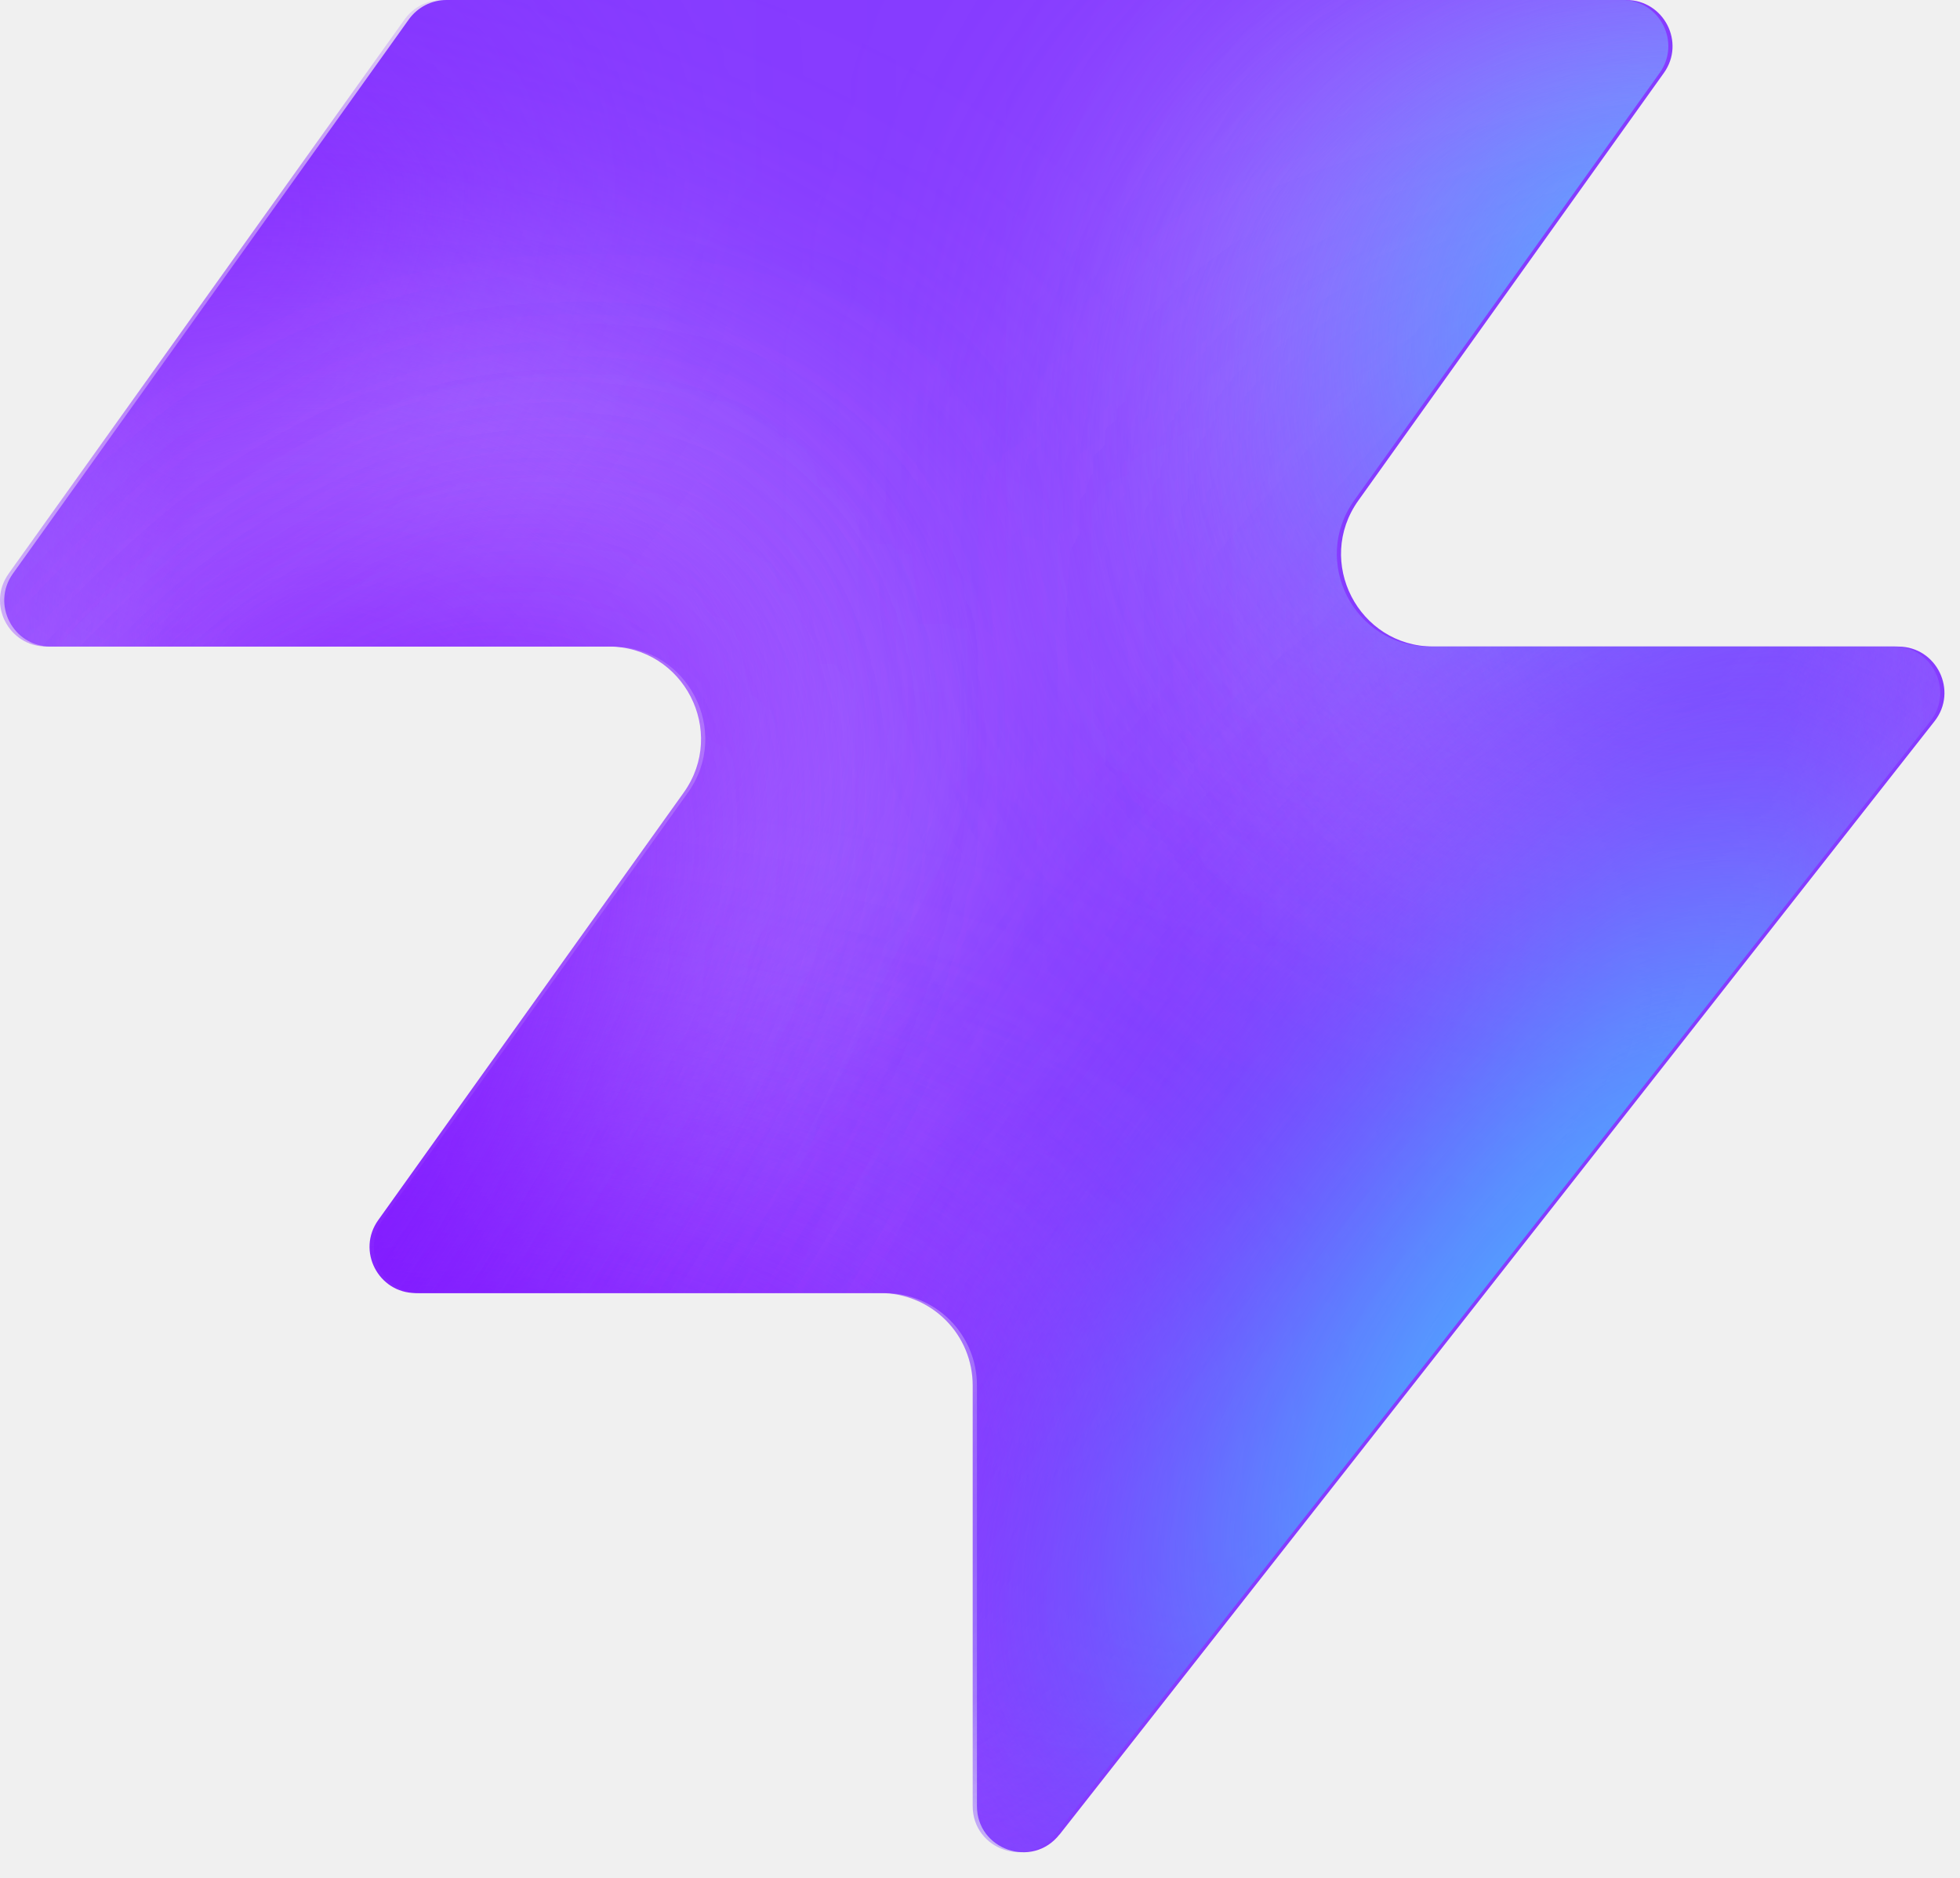
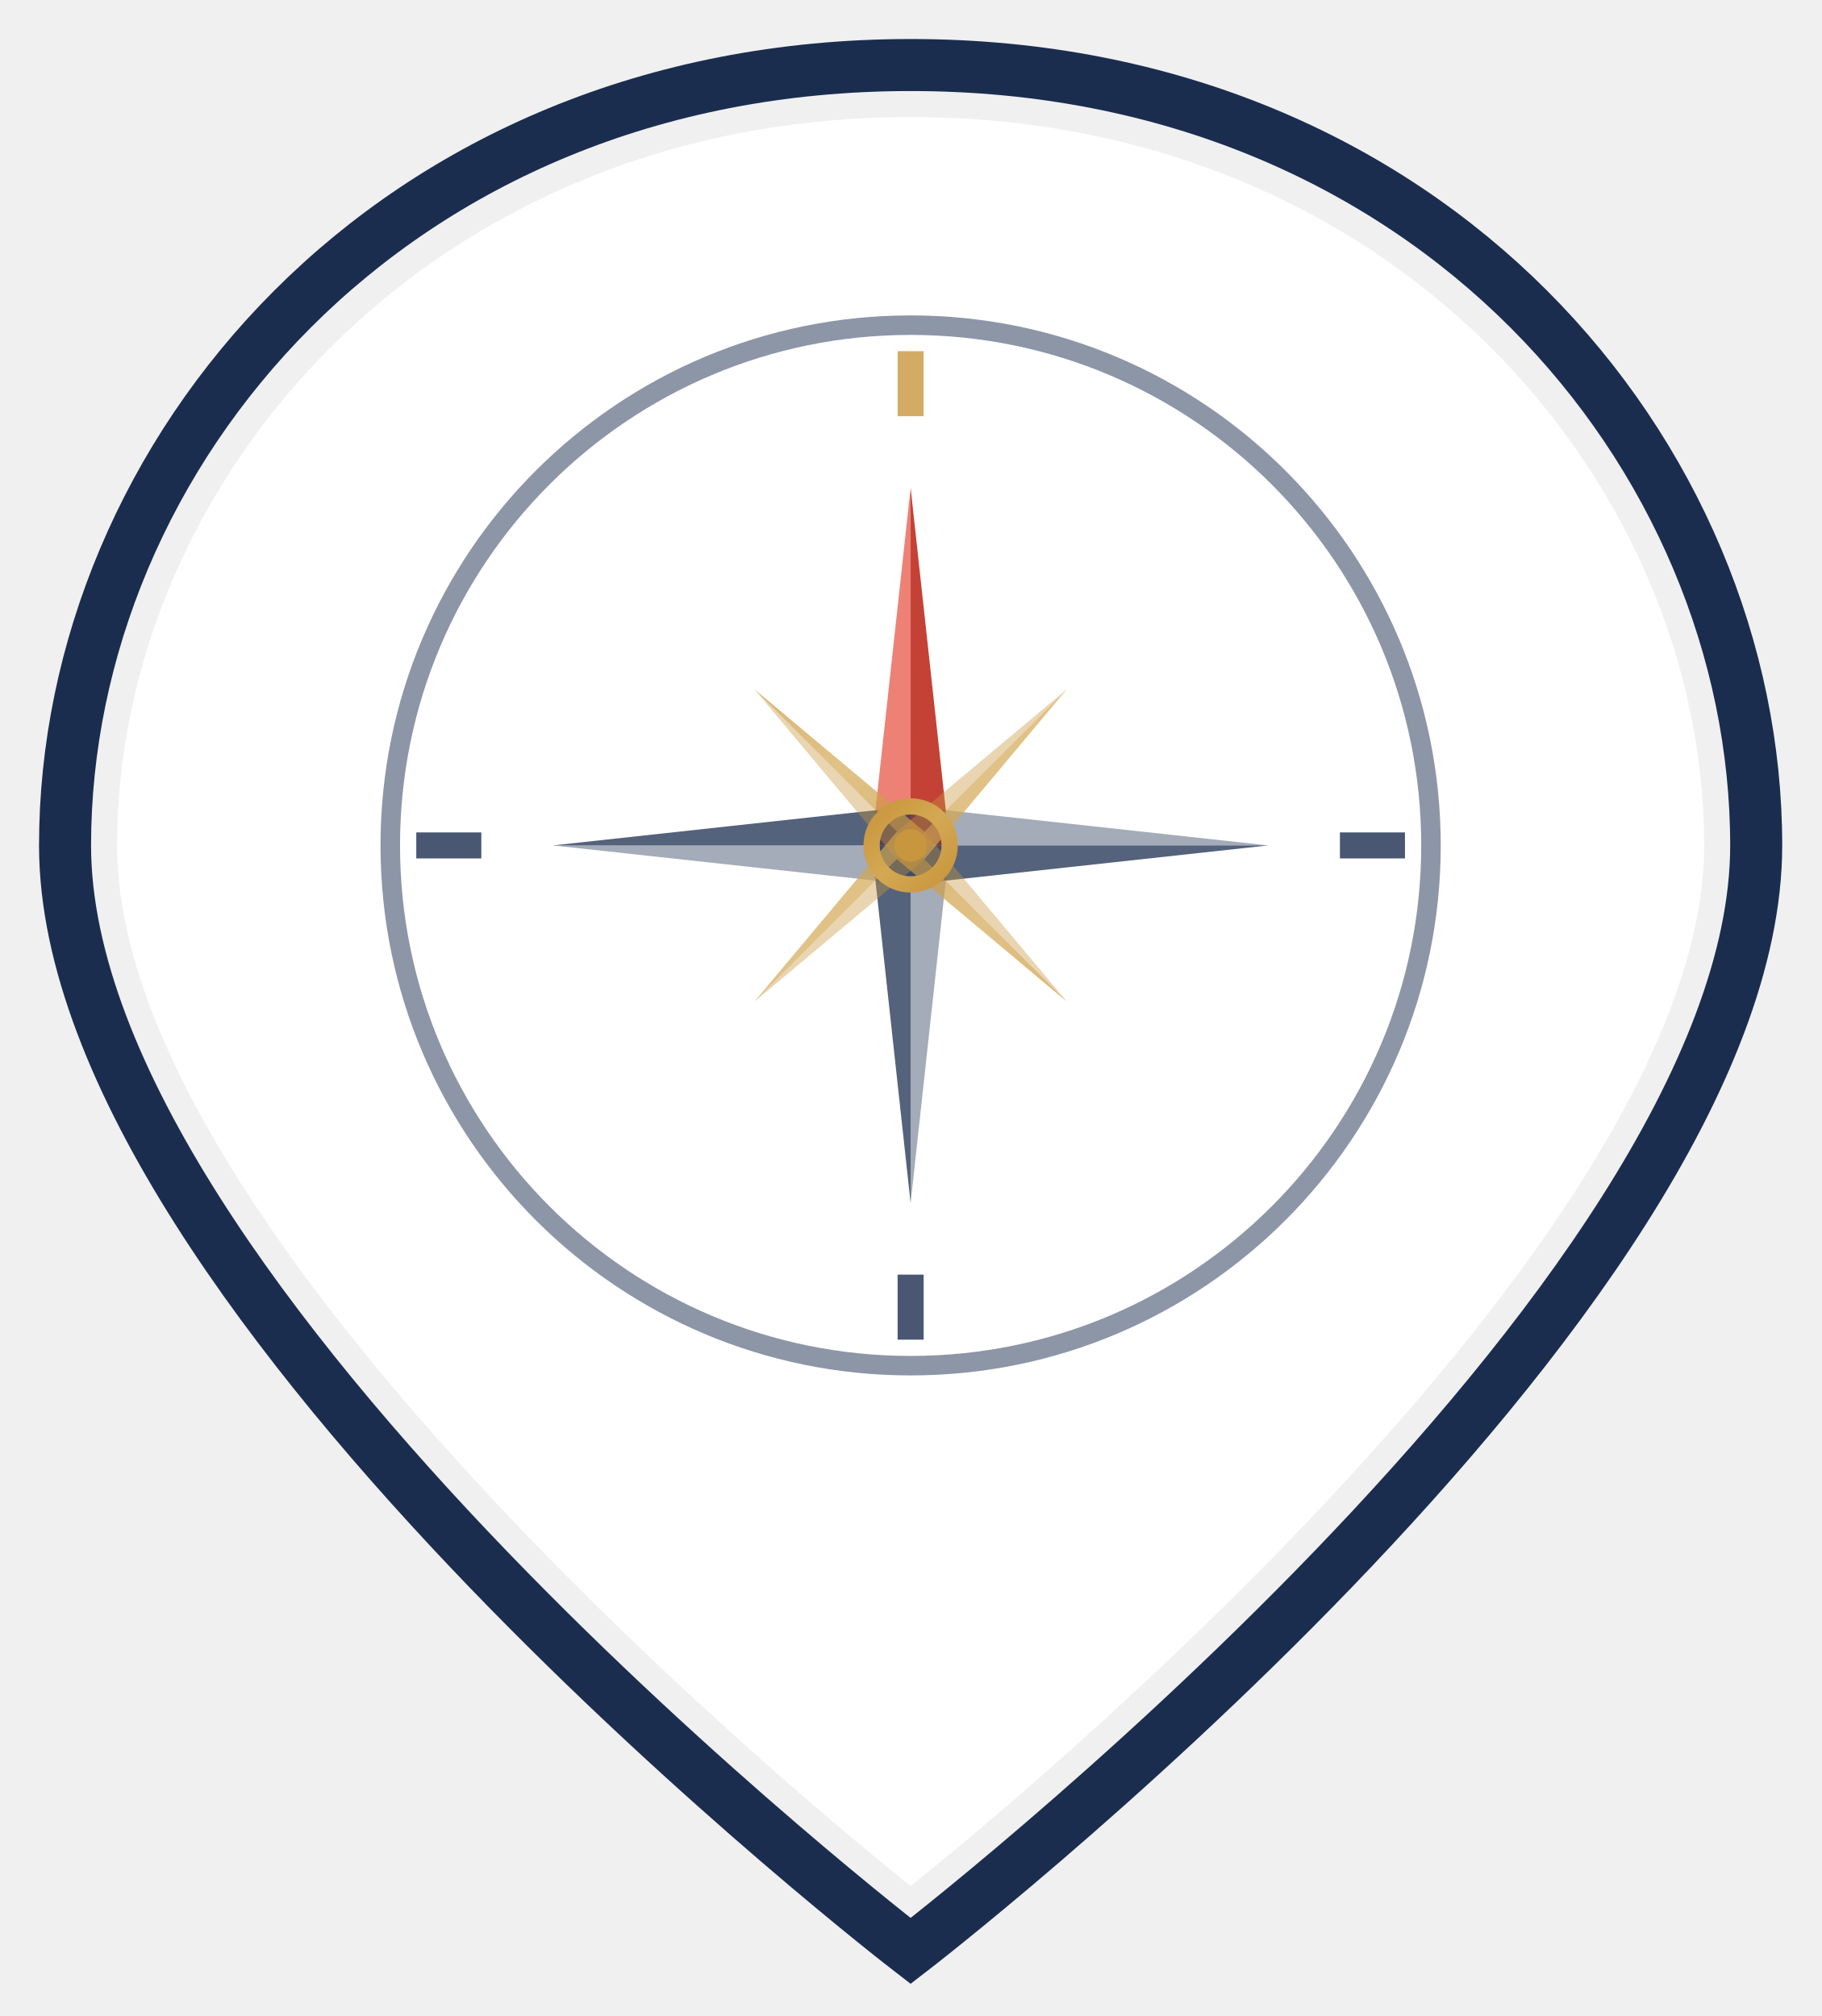
- <svg xmlns="http://www.w3.org/2000/svg" width="48" height="46" fill="none" viewBox="0 0 48 46">
-   <path fill="#863bff" d="M25.946 44.938c-.664.845-2.021.375-2.021-.698V33.937a2.26 2.26 0 0 0-2.262-2.262H10.287c-.92 0-1.456-1.04-.92-1.788l7.48-10.471c1.07-1.497 0-3.578-1.842-3.578H1.237c-.92 0-1.456-1.04-.92-1.788L10.013.474c.214-.297.556-.474.92-.474h28.894c.92 0 1.456 1.04.92 1.788l-7.48 10.471c-1.07 1.498 0 3.579 1.842 3.579h11.377c.943 0 1.473 1.088.89 1.83L25.947 44.94z" style="fill:#863bff;fill:color(display-p3 .525 .23 1);fill-opacity:1" />
-   <mask id="a" width="48" height="46" x="0" y="0" maskUnits="userSpaceOnUse" style="mask-type:alpha">
-     <path fill="#000" d="M25.842 44.938c-.664.844-2.021.375-2.021-.698V33.937a2.26 2.26 0 0 0-2.262-2.262H10.183c-.92 0-1.456-1.04-.92-1.788l7.48-10.471c1.07-1.498 0-3.579-1.842-3.579H1.133c-.92 0-1.456-1.04-.92-1.787L9.91.473c.214-.297.556-.474.92-.474h28.894c.92 0 1.456 1.04.92 1.788l-7.48 10.471c-1.07 1.498 0 3.578 1.842 3.578h11.377c.943 0 1.473 1.088.89 1.832L25.843 44.94z" style="fill:#000;fill-opacity:1" />
-   </mask>
-   <g mask="url(#a)">
-     <g filter="url(#b)">
-       <ellipse cx="5.508" cy="14.704" fill="#ede6ff" rx="5.508" ry="14.704" style="fill:#ede6ff;fill:color(display-p3 .927 .903 1);fill-opacity:1" transform="matrix(.00324 1 1 -.00324 -4.47 31.516)" />
+ <svg xmlns="http://www.w3.org/2000/svg" viewBox="10 40 280 310">
+   <defs>
+     <linearGradient id="compassSbGold__R_0_" x1="0%" y1="0%" x2="100%" y2="100%">
+       <stop offset="0%" stop-color="#C8963E" />
+       <stop offset="50%" stop-color="#D4A853" />
+       <stop offset="100%" stop-color="#C8963E" />
+     </linearGradient>
+   </defs>
+   <path d="M150,50 C230,50 280,110 280,170 C280,240 150,340 150,340 C150,340 20,240 20,170 C20,110 70,50 150,50Z" fill="none" stroke="#1B2D4F" stroke-width="8" />
+   <path d="M150,58 C224,58 272,114 272,170 C272,234 150,330 150,330 C150,330 28,234 28,170 C28,114 76,58 150,58Z" fill="#ffffff" />
+   <g transform="translate(150,170)">
+     <circle cx="0" cy="0" r="80" fill="none" stroke="#1B2D4F" stroke-width="3" opacity="0.5" />
+     <line x1="0" y1="-66" x2="0" y2="-76" stroke="#C8963E" stroke-width="4" opacity="0.8" />
+     <line x1="66" y1="-4.0413344371862654e-15" x2="76" y2="-4.653657836759942e-15" stroke="#1B2D4F" stroke-width="4" opacity="0.8" />
+     <line x1="8.082668874372531e-15" y1="66" x2="9.307315673519884e-15" y2="76" stroke="#1B2D4F" stroke-width="4" opacity="0.8" />
+     <line x1="-66" y1="1.2124003311558795e-14" x2="-76" y2="1.3960973510279826e-14" stroke="#1B2D4F" stroke-width="4" opacity="0.8" />
+     <g>
+       <polygon points="0,-55 0,0 6,-3.6739403974420594e-16" fill="#C0392B" opacity="0.95" />
+       <polygon points="0,-55 0,0 -6,-3.6739403974420594e-16" fill="#E74C3C" opacity="0.7" />
    </g>
-     <g filter="url(#c)">
-       <ellipse cx="10.399" cy="29.851" fill="#ede6ff" rx="10.399" ry="29.851" style="fill:#ede6ff;fill:color(display-p3 .927 .903 1);fill-opacity:1" transform="matrix(.00324 1 1 -.00324 -39.328 7.883)" />
+     <g>
+       <polygon points="55,-3.3677786976552213e-15 0,0 7.347880794884119e-16,6" fill="#1B2D4F" opacity="0.75" />
+       <polygon points="55,-3.3677786976552213e-15 0,0 0,-6" fill="#1B2D4F" opacity="0.4" />
    </g>
-     <g filter="url(#d)">
-       <ellipse cx="5.508" cy="30.487" fill="#7e14ff" rx="5.508" ry="30.487" style="fill:#7e14ff;fill:color(display-p3 .492 .077 1);fill-opacity:1" transform="rotate(89.814 -25.913 -14.639)scale(1 -1)" />
+     <g>
+       <polygon points="6.735557395310443e-15,55 0,0 -6,1.102182119232618e-15" fill="#1B2D4F" opacity="0.75" />
+       <polygon points="6.735557395310443e-15,55 0,0 6,-3.6739403974420594e-16" fill="#1B2D4F" opacity="0.4" />
    </g>
-     <g filter="url(#e)">
-       <ellipse cx="5.508" cy="30.599" fill="#7e14ff" rx="5.508" ry="30.599" style="fill:#7e14ff;fill:color(display-p3 .492 .077 1);fill-opacity:1" transform="rotate(89.814 -32.644 -3.334)scale(1 -1)" />
+     <g>
+       <polygon points="-55,1.0103336092965664e-14 0,0 -1.4695761589768238e-15,-6" fill="#1B2D4F" opacity="0.75" />
+       <polygon points="-55,1.0103336092965664e-14 0,0 7.347880794884119e-16,6" fill="#1B2D4F" opacity="0.4" />
    </g>
-     <g filter="url(#f)">
-       <ellipse cx="5.508" cy="30.599" fill="#7e14ff" rx="5.508" ry="30.599" style="fill:#7e14ff;fill:color(display-p3 .492 .077 1);fill-opacity:1" transform="matrix(.00324 1 1 -.00324 -34.34 30.47)" />
+     <g>
+       <polygon points="24.042,-24.042 0,0 2.121,2.121" fill="url(#compassSbGold__R_0_)" opacity="0.7" />
+       <polygon points="24.042,-24.042 0,0 -2.121,-2.121" fill="#C8963E" opacity="0.4" />
    </g>
-     <g filter="url(#g)">
-       <ellipse cx="14.072" cy="22.078" fill="#ede6ff" rx="14.072" ry="22.078" style="fill:#ede6ff;fill:color(display-p3 .927 .903 1);fill-opacity:1" transform="rotate(93.35 24.506 48.493)scale(-1 1)" />
+     <g>
+       <polygon points="24.042,24.042 0,0 -2.121,2.121" fill="url(#compassSbGold__R_0_)" opacity="0.7" />
+       <polygon points="24.042,24.042 0,0 2.121,-2.121" fill="#C8963E" opacity="0.4" />
    </g>
-     <g filter="url(#h)">
-       <ellipse cx="3.47" cy="21.501" fill="#7e14ff" rx="3.47" ry="21.501" style="fill:#7e14ff;fill:color(display-p3 .492 .077 1);fill-opacity:1" transform="rotate(89.009 28.708 47.59)scale(-1 1)" />
+     <g>
+       <polygon points="-24.042,24.042 0,0 -2.121,-2.121" fill="url(#compassSbGold__R_0_)" opacity="0.7" />
+       <polygon points="-24.042,24.042 0,0 2.121,2.121" fill="#C8963E" opacity="0.4" />
    </g>
-     <g filter="url(#i)">
-       <ellipse cx="3.47" cy="21.501" fill="#7e14ff" rx="3.47" ry="21.501" style="fill:#7e14ff;fill:color(display-p3 .492 .077 1);fill-opacity:1" transform="rotate(89.009 28.708 47.59)scale(-1 1)" />
+     <g>
+       <polygon points="-24.042,-24.042 0,0 2.121,-2.121" fill="url(#compassSbGold__R_0_)" opacity="0.7" />
+       <polygon points="-24.042,-24.042 0,0 -2.121,2.121" fill="#C8963E" opacity="0.4" />
    </g>
-     <g filter="url(#j)">
-       <ellipse cx=".387" cy="8.972" fill="#7e14ff" rx="4.407" ry="29.108" style="fill:#7e14ff;fill:color(display-p3 .492 .077 1);fill-opacity:1" transform="rotate(39.51 .387 8.972)" />
-     </g>
-     <g filter="url(#k)">
-       <ellipse cx="47.523" cy="-6.092" fill="#7e14ff" rx="4.407" ry="29.108" style="fill:#7e14ff;fill:color(display-p3 .492 .077 1);fill-opacity:1" transform="rotate(37.892 47.523 -6.092)" />
-     </g>
-     <g filter="url(#l)">
-       <ellipse cx="41.412" cy="6.333" fill="#47bfff" rx="5.971" ry="9.665" style="fill:#47bfff;fill:color(display-p3 .28 .748 1);fill-opacity:1" transform="rotate(37.892 41.412 6.333)" />
-     </g>
-     <g filter="url(#m)">
-       <ellipse cx="-1.879" cy="38.332" fill="#7e14ff" rx="4.407" ry="29.108" style="fill:#7e14ff;fill:color(display-p3 .492 .077 1);fill-opacity:1" transform="rotate(37.892 -1.88 38.332)" />
-     </g>
-     <g filter="url(#n)">
-       <ellipse cx="-1.879" cy="38.332" fill="#7e14ff" rx="4.407" ry="29.108" style="fill:#7e14ff;fill:color(display-p3 .492 .077 1);fill-opacity:1" transform="rotate(37.892 -1.88 38.332)" />
-     </g>
-     <g filter="url(#o)">
-       <ellipse cx="35.651" cy="29.907" fill="#7e14ff" rx="4.407" ry="29.108" style="fill:#7e14ff;fill:color(display-p3 .492 .077 1);fill-opacity:1" transform="rotate(37.892 35.651 29.907)" />
-     </g>
-     <g filter="url(#p)">
-       <ellipse cx="38.418" cy="32.4" fill="#47bfff" rx="5.971" ry="15.297" style="fill:#47bfff;fill:color(display-p3 .28 .748 1);fill-opacity:1" transform="rotate(37.892 38.418 32.4)" />
-     </g>
+     <circle cx="0" cy="0" r="6" fill="none" stroke="url(#compassSbGold__R_0_)" stroke-width="2.5" />
+     <circle cx="0" cy="0" r="2.5" fill="#C8963E" />
  </g>
-   <defs>
-     <filter id="b" width="60.045" height="41.654" x="-19.77" y="16.149" color-interpolation-filters="sRGB" filterUnits="userSpaceOnUse">
-       <feFlood flood-opacity="0" result="BackgroundImageFix" />
-       <feBlend in="SourceGraphic" in2="BackgroundImageFix" result="shape" />
-       <feGaussianBlur result="effect1_foregroundBlur_2002_17158" stdDeviation="7.659" />
-     </filter>
-     <filter id="c" width="90.34" height="51.437" x="-54.613" y="-7.533" color-interpolation-filters="sRGB" filterUnits="userSpaceOnUse">
-       <feFlood flood-opacity="0" result="BackgroundImageFix" />
-       <feBlend in="SourceGraphic" in2="BackgroundImageFix" result="shape" />
-       <feGaussianBlur result="effect1_foregroundBlur_2002_17158" stdDeviation="7.659" />
-     </filter>
-     <filter id="d" width="79.355" height="29.4" x="-49.64" y="2.03" color-interpolation-filters="sRGB" filterUnits="userSpaceOnUse">
-       <feFlood flood-opacity="0" result="BackgroundImageFix" />
-       <feBlend in="SourceGraphic" in2="BackgroundImageFix" result="shape" />
-       <feGaussianBlur result="effect1_foregroundBlur_2002_17158" stdDeviation="4.596" />
-     </filter>
-     <filter id="e" width="79.579" height="29.4" x="-45.045" y="20.029" color-interpolation-filters="sRGB" filterUnits="userSpaceOnUse">
-       <feFlood flood-opacity="0" result="BackgroundImageFix" />
-       <feBlend in="SourceGraphic" in2="BackgroundImageFix" result="shape" />
-       <feGaussianBlur result="effect1_foregroundBlur_2002_17158" stdDeviation="4.596" />
-     </filter>
-     <filter id="f" width="79.579" height="29.4" x="-43.513" y="21.178" color-interpolation-filters="sRGB" filterUnits="userSpaceOnUse">
-       <feFlood flood-opacity="0" result="BackgroundImageFix" />
-       <feBlend in="SourceGraphic" in2="BackgroundImageFix" result="shape" />
-       <feGaussianBlur result="effect1_foregroundBlur_2002_17158" stdDeviation="4.596" />
-     </filter>
-     <filter id="g" width="74.749" height="58.852" x="15.756" y="-17.901" color-interpolation-filters="sRGB" filterUnits="userSpaceOnUse">
-       <feFlood flood-opacity="0" result="BackgroundImageFix" />
-       <feBlend in="SourceGraphic" in2="BackgroundImageFix" result="shape" />
-       <feGaussianBlur result="effect1_foregroundBlur_2002_17158" stdDeviation="7.659" />
-     </filter>
-     <filter id="h" width="61.377" height="25.362" x="23.548" y="2.284" color-interpolation-filters="sRGB" filterUnits="userSpaceOnUse">
-       <feFlood flood-opacity="0" result="BackgroundImageFix" />
-       <feBlend in="SourceGraphic" in2="BackgroundImageFix" result="shape" />
-       <feGaussianBlur result="effect1_foregroundBlur_2002_17158" stdDeviation="4.596" />
-     </filter>
-     <filter id="i" width="61.377" height="25.362" x="23.548" y="2.284" color-interpolation-filters="sRGB" filterUnits="userSpaceOnUse">
-       <feFlood flood-opacity="0" result="BackgroundImageFix" />
-       <feBlend in="SourceGraphic" in2="BackgroundImageFix" result="shape" />
-       <feGaussianBlur result="effect1_foregroundBlur_2002_17158" stdDeviation="4.596" />
-     </filter>
-     <filter id="j" width="56.045" height="63.649" x="-27.636" y="-22.853" color-interpolation-filters="sRGB" filterUnits="userSpaceOnUse">
-       <feFlood flood-opacity="0" result="BackgroundImageFix" />
-       <feBlend in="SourceGraphic" in2="BackgroundImageFix" result="shape" />
-       <feGaussianBlur result="effect1_foregroundBlur_2002_17158" stdDeviation="4.596" />
-     </filter>
-     <filter id="k" width="54.814" height="64.646" x="20.116" y="-38.415" color-interpolation-filters="sRGB" filterUnits="userSpaceOnUse">
-       <feFlood flood-opacity="0" result="BackgroundImageFix" />
-       <feBlend in="SourceGraphic" in2="BackgroundImageFix" result="shape" />
-       <feGaussianBlur result="effect1_foregroundBlur_2002_17158" stdDeviation="4.596" />
-     </filter>
-     <filter id="l" width="33.541" height="35.313" x="24.641" y="-11.323" color-interpolation-filters="sRGB" filterUnits="userSpaceOnUse">
-       <feFlood flood-opacity="0" result="BackgroundImageFix" />
-       <feBlend in="SourceGraphic" in2="BackgroundImageFix" result="shape" />
-       <feGaussianBlur result="effect1_foregroundBlur_2002_17158" stdDeviation="4.596" />
-     </filter>
-     <filter id="m" width="54.814" height="64.646" x="-29.286" y="6.009" color-interpolation-filters="sRGB" filterUnits="userSpaceOnUse">
-       <feFlood flood-opacity="0" result="BackgroundImageFix" />
-       <feBlend in="SourceGraphic" in2="BackgroundImageFix" result="shape" />
-       <feGaussianBlur result="effect1_foregroundBlur_2002_17158" stdDeviation="4.596" />
-     </filter>
-     <filter id="n" width="54.814" height="64.646" x="-29.286" y="6.009" color-interpolation-filters="sRGB" filterUnits="userSpaceOnUse">
-       <feFlood flood-opacity="0" result="BackgroundImageFix" />
-       <feBlend in="SourceGraphic" in2="BackgroundImageFix" result="shape" />
-       <feGaussianBlur result="effect1_foregroundBlur_2002_17158" stdDeviation="4.596" />
-     </filter>
-     <filter id="o" width="54.814" height="64.646" x="8.244" y="-2.416" color-interpolation-filters="sRGB" filterUnits="userSpaceOnUse">
-       <feFlood flood-opacity="0" result="BackgroundImageFix" />
-       <feBlend in="SourceGraphic" in2="BackgroundImageFix" result="shape" />
-       <feGaussianBlur result="effect1_foregroundBlur_2002_17158" stdDeviation="4.596" />
-     </filter>
-     <filter id="p" width="39.409" height="43.623" x="18.713" y="10.588" color-interpolation-filters="sRGB" filterUnits="userSpaceOnUse">
-       <feFlood flood-opacity="0" result="BackgroundImageFix" />
-       <feBlend in="SourceGraphic" in2="BackgroundImageFix" result="shape" />
-       <feGaussianBlur result="effect1_foregroundBlur_2002_17158" stdDeviation="4.596" />
-     </filter>
-   </defs>
</svg>
